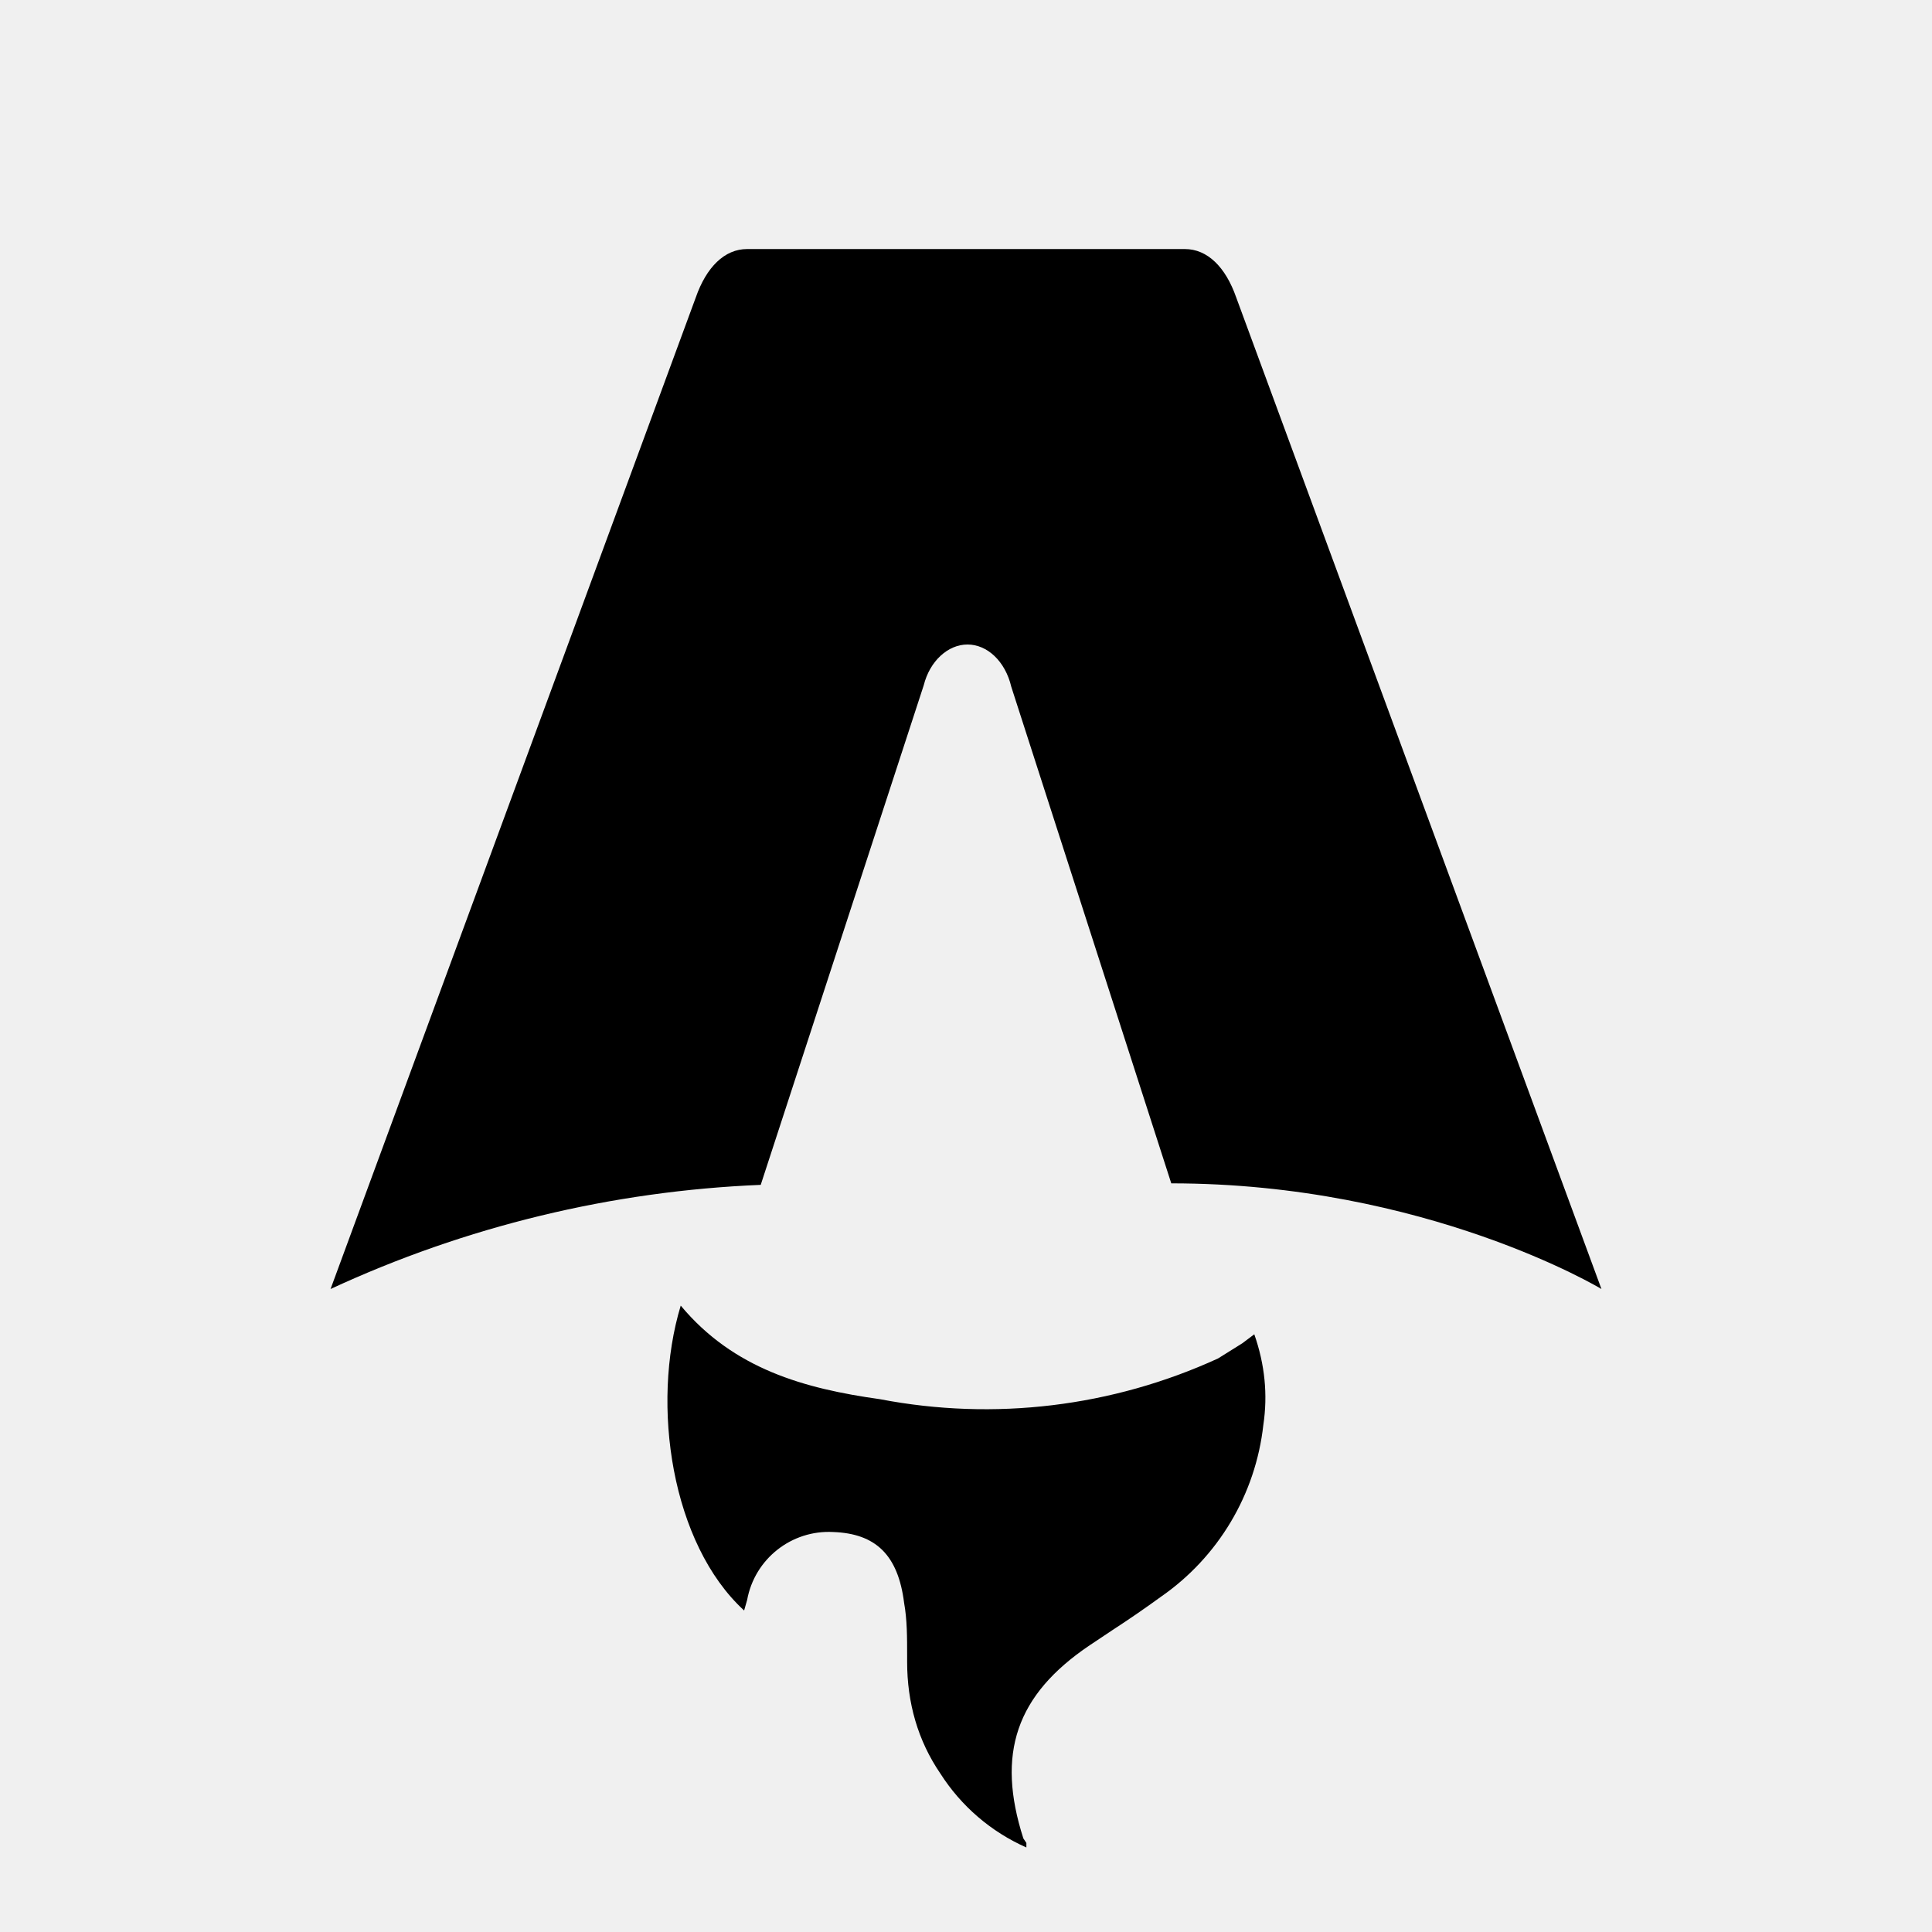
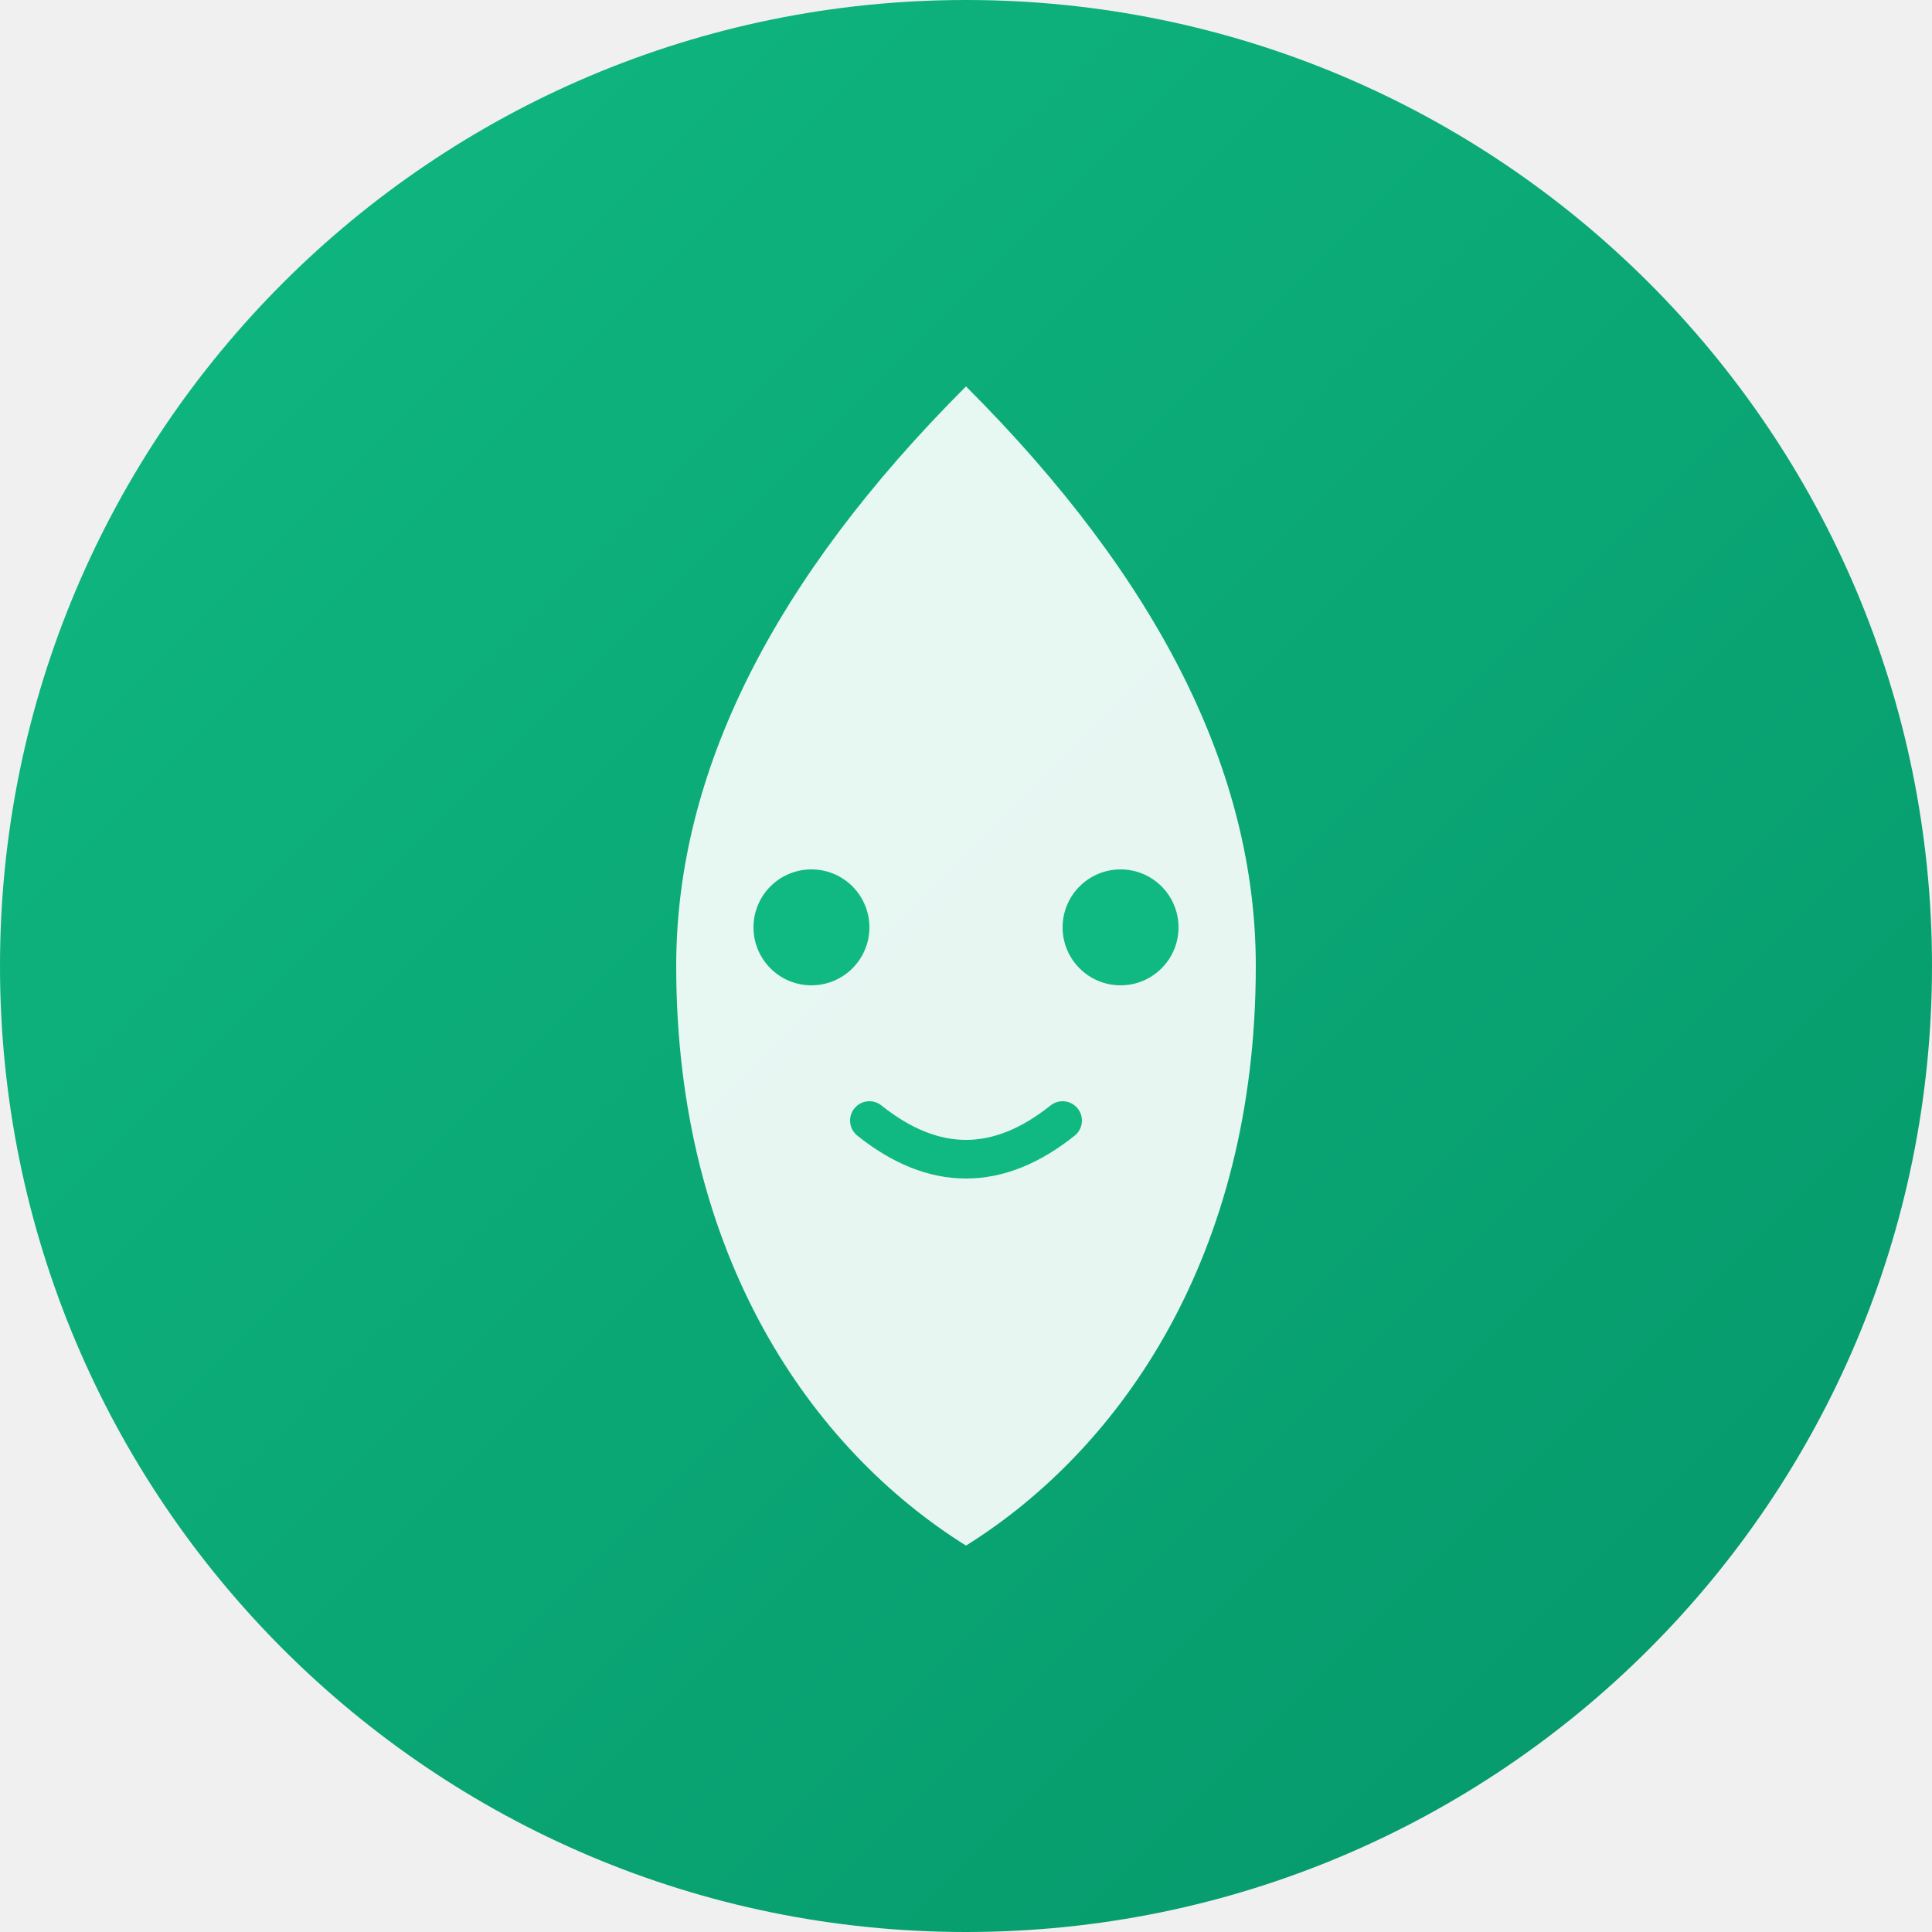
- <svg xmlns="http://www.w3.org/2000/svg" fill="none" viewBox="0 0 128 128">
-   <path d="M50.4 78.5a75.1 75.1 0 0 0-28.5 6.9l24.2-65.7c.7-2 1.9-3.2 3.4-3.2h29c1.5 0 2.7 1.2 3.4 3.2l24.2 65.7s-11.6-7-28.5-7L67 45.5c-.4-1.7-1.6-2.8-2.9-2.8-1.3 0-2.5 1.1-2.9 2.7L50.4 78.5Zm-1.1 28.2Zm-4.2-20.2c-2 6.6-.6 15.8 4.2 20.2a17.5 17.5 0 0 1 .2-.7 5.5 5.5 0 0 1 5.7-4.5c2.8.1 4.3 1.5 4.7 4.7.2 1.1.2 2.3.2 3.5v.4c0 2.7.7 5.2 2.2 7.4a13 13 0 0 0 5.7 4.9v-.3l-.2-.3c-1.8-5.6-.5-9.5 4.4-12.8l1.5-1a73 73 0 0 0 3.2-2.2 16 16 0 0 0 6.8-11.4c.3-2 .1-4-.6-6l-.8.6-1.6 1a37 37 0 0 1-22.4 2.7c-5-.7-9.7-2-13.2-6.2Z" />
-   <style>
-         path { fill: #000; }
-         @media (prefers-color-scheme: dark) {
-             path { fill: #FFF; }
-         }
-     </style>
+ <svg xmlns="http://www.w3.org/2000/svg" viewBox="0 0 100 100">
+   <defs>
+     <linearGradient id="grad" x1="0%" y1="0%" x2="100%" y2="100%">
+       <stop offset="0%" style="stop-color:#10b981;stop-opacity:1" />
+       <stop offset="100%" style="stop-color:#059669;stop-opacity:1" />
+     </linearGradient>
+   </defs>
+   <circle cx="50" cy="50" r="50" fill="url(#grad)" />
+   <path d="M50 20 C40 30, 35 40, 35 50 C35 65, 42 75, 50 80 C58 75, 65 65, 65 50 C65 40, 60 30, 50 20" fill="white" opacity="0.9" />
+   <circle cx="42" cy="48" r="3" fill="#10b981" />
+   <circle cx="58" cy="48" r="3" fill="#10b981" />
+   <path d="M45 58 Q50 62, 55 58" stroke="#10b981" stroke-width="2" fill="none" stroke-linecap="round" />
</svg>
